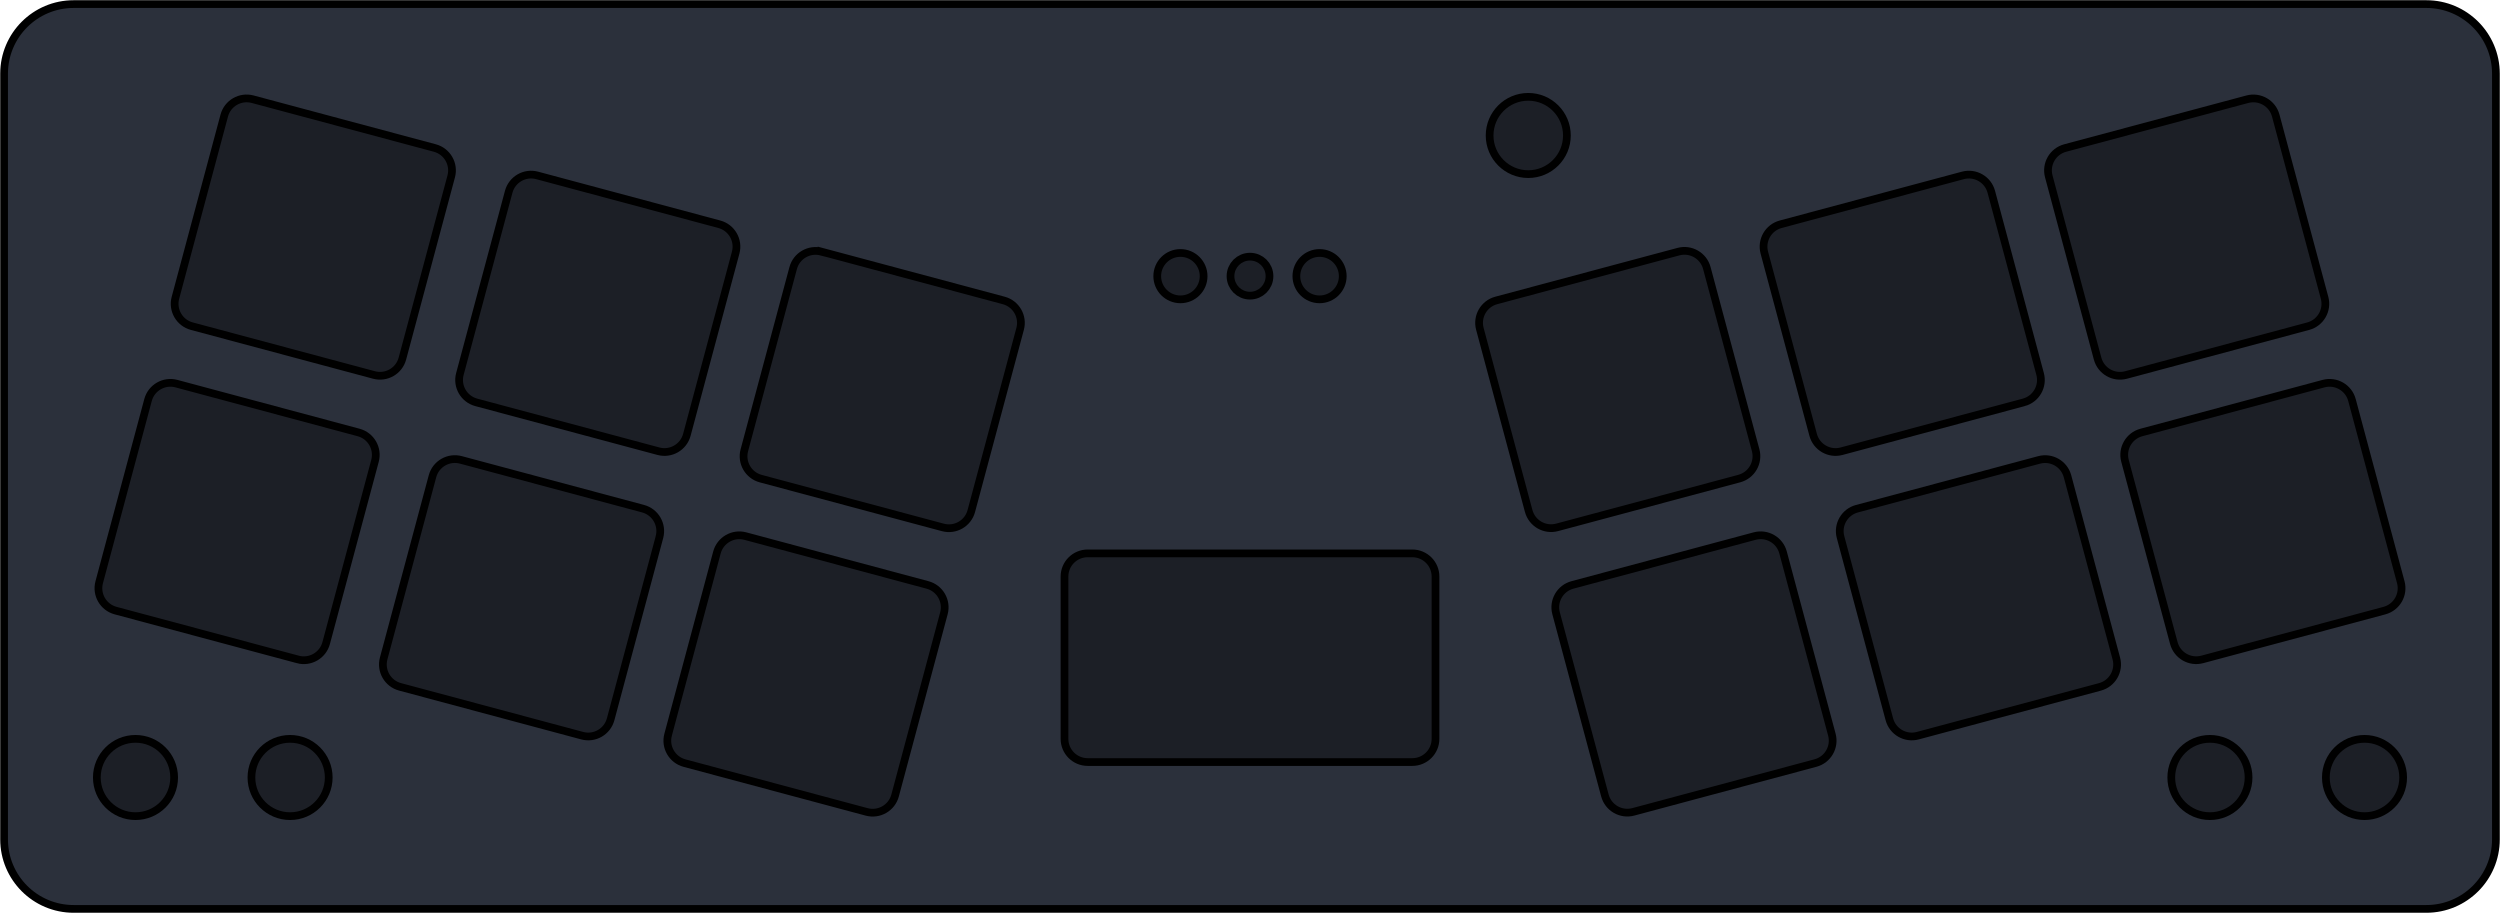
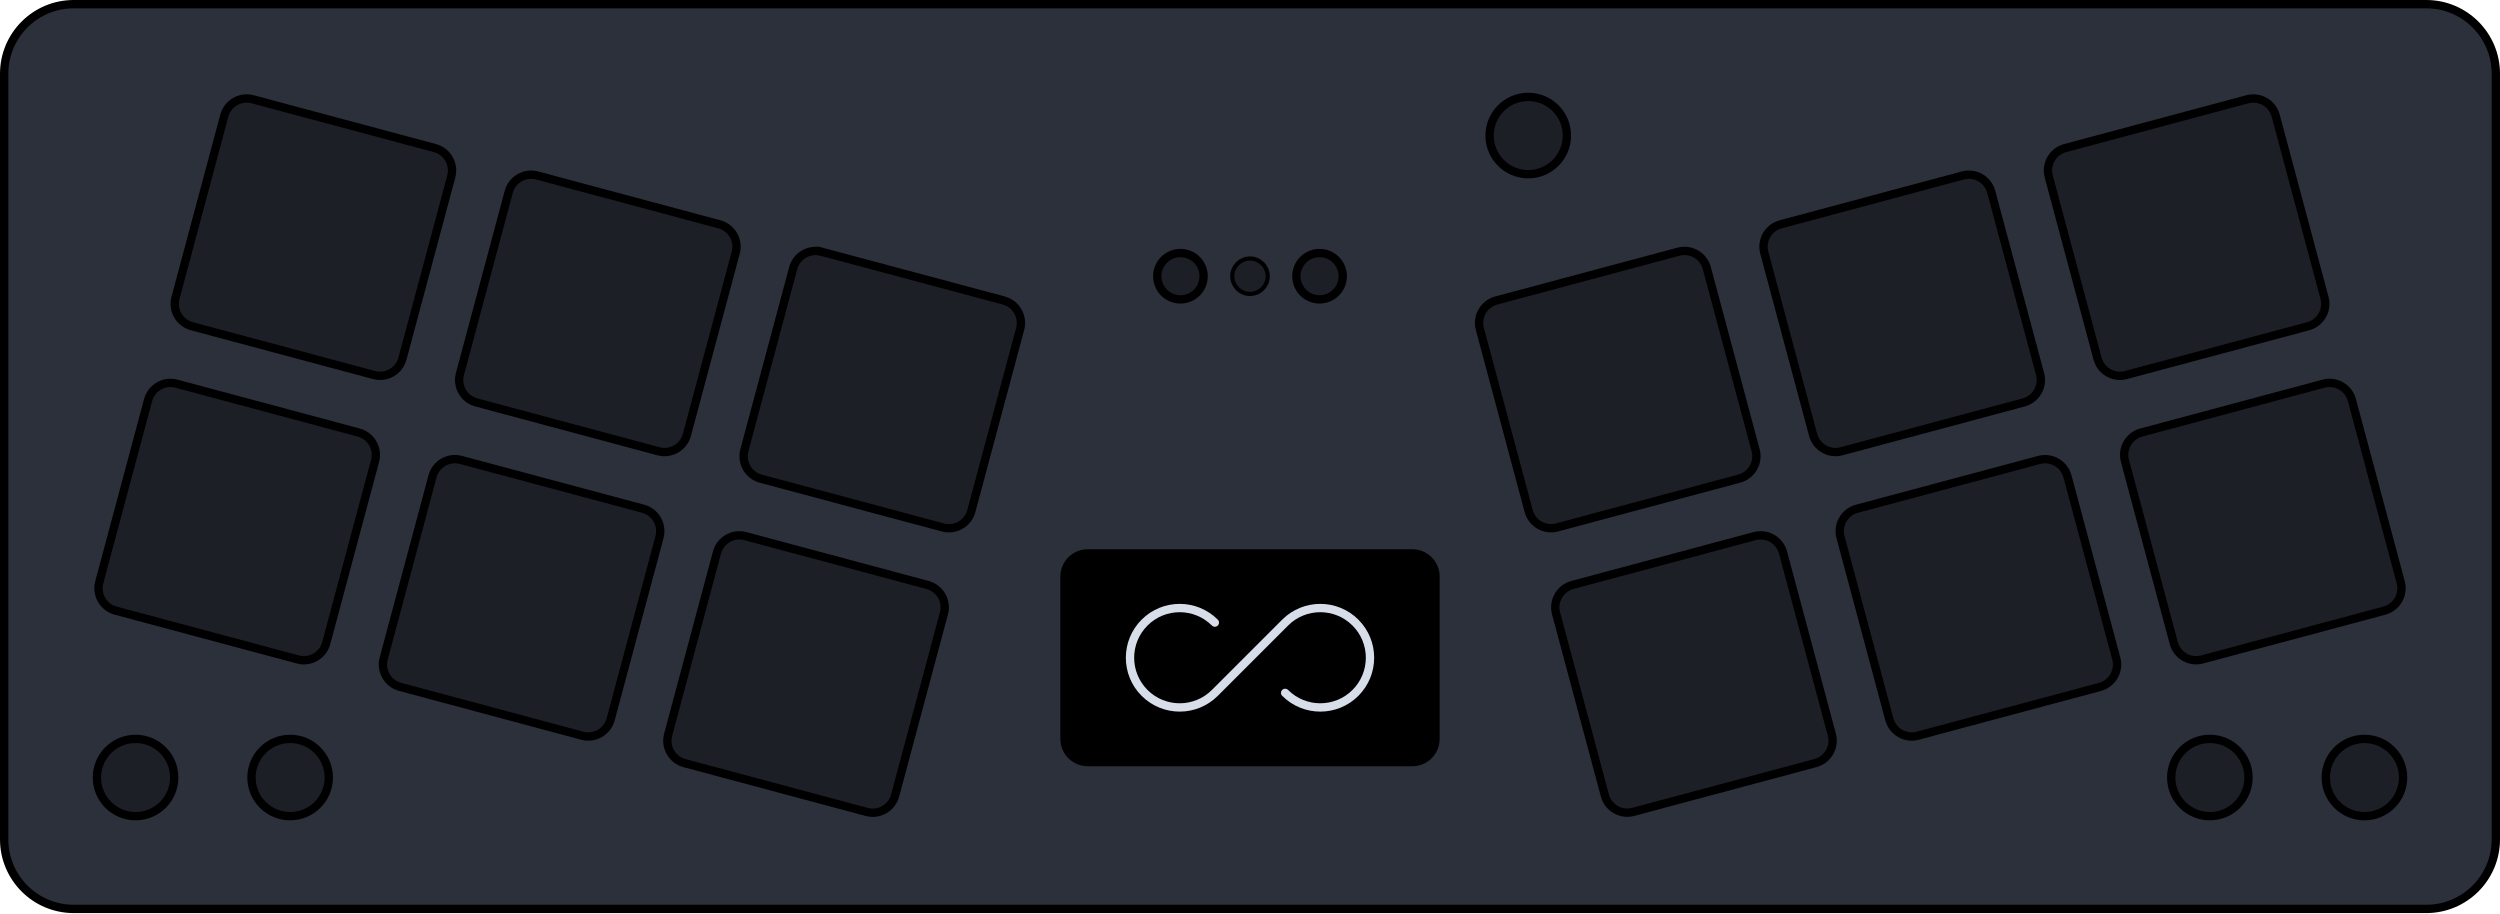
- <svg xmlns="http://www.w3.org/2000/svg" viewBox="0 0 611.224 223.216" width="611.224" height="223.216" version="1.1" id="svg178">
+ <svg xmlns="http://www.w3.org/2000/svg" viewBox="0 0 600.145 219.193" width="600.145" height="219.193" version="1.1" id="svg178" xml:space="preserve">
  <defs id="defs4">
    <marker id="DistanceX" orient="auto" refX="0" refY="0" style="overflow:visible">
      <path d="M 3,-3 -3,3 M 0,-5 V 5" style="stroke:#000000;stroke-width:0.5" id="path1" />
    </marker>
    <pattern id="Hatch" patternUnits="userSpaceOnUse" width="8" height="8" x="0" y="0">
      <path d="M8 4 l-4,4" stroke="#000000" stroke-width="0.25" linecap="square" id="path2" />
      <path d="M6 2 l-4,4" stroke="#000000" stroke-width="0.25" linecap="square" id="path3" />
      <path d="M4 0 l-4,4" stroke="#000000" stroke-width="0.25" linecap="square" id="path4" />
    </pattern>
    <symbol id="*MODEL_SPACE" />
    <symbol id="*PAPER_SPACE" />
  </defs>
-   <path fill="none" stroke="#000000" d="m 1,18.008 v 187.2 a 17.008,17.008 0 0 0 17.008,17.008 H 593.216 a 17.008,17.008 0 0 0 17.008,-17.008 v -187.2 A 17.008,17.008 0 0 0 593.216,1 H 18.008 A 17.008,17.008 0 0 0 1,18.008 Z" id="path18" style="display:inline;fill:#2b303b;fill-opacity:1;stroke-width:1.89;stroke-dasharray:none" />
-   <path fill="none" stroke="#000000" d="m 91.44,91.678 -44.539,-11.93 a 5.669,5.669 0 0 1 -4.009,-6.944 l 11.934,-44.54 a 5.669,5.669 0 0 1 6.943,-4.009 l 44.539,11.93 a 5.669,5.669 0 0 1 4.009,6.943 l -11.934,44.54 A 5.669,5.669 0 0 1 91.44,91.678 Z" id="pin27" style="fill:#1c1f26;stroke-width:1.89;stroke-dasharray:none;fill-opacity:1" />
-   <path fill="none" stroke="#000000" d="m 179.864,61.768 -11.934,44.54 a 5.669,5.669 0 0 1 -6.943,4.009 l -44.539,-11.94 a 5.669,5.669 0 0 1 -4.009,-6.944 l 11.934,-44.54 a 5.669,5.669 0 0 1 6.943,-4.009 l 44.539,11.94 a 5.669,5.669 0 0 1 4.009,6.943 z" id="pin28" style="fill:#1c1f26;fill-opacity:1;stroke-width:1.89;stroke-dasharray:none" />
-   <path fill="none" stroke="#000000" d="m 587.547,190.091 a 9.449,9.449 0 0 0 -18.898,0 9.449,9.449 0 0 0 18.898,0 z" id="pin09" style="fill:#1c1f26;fill-opacity:1;stroke-width:1.89;stroke-dasharray:none" />
-   <path fill="none" stroke="#000000" d="m 556.398,28.268 11.934,44.54 a 5.669,5.669 0 0 1 -4.009,6.944 l -44.539,11.93 a 5.669,5.669 0 0 1 -6.943,-4.009 l -11.934,-44.54 a 5.669,5.669 0 0 1 4.009,-6.943 l 44.539,-11.93 a 5.669,5.669 0 0 1 6.943,4.009 z" id="pin04" style="fill:#1c1f26;stroke-width:1.89;stroke-dasharray:none;fill-opacity:1" />
-   <path fill="none" stroke="#000000" d="m 575.033,97.808 11.934,44.54 a 5.669,5.669 0 0 1 -4.009,6.943 l -44.539,11.93 a 5.669,5.669 0 0 1 -6.943,-4.009 L 519.542,112.678 a 5.669,5.669 0 0 1 4.009,-6.943 l 44.539,-11.94 a 5.669,5.669 0 0 1 6.943,4.009 z" id="pin07" style="fill:#1c1f26;stroke-width:1.89;stroke-dasharray:none;fill-opacity:1" />
-   <path fill="none" stroke="#000000" d="m 549.751,190.091 a 9.449,9.449 0 0 0 -18.898,0 9.449,9.449 0 0 0 18.898,0 z" id="pin08" style="fill:#1c1f26;fill-opacity:1;stroke-width:1.89;stroke-dasharray:none" />
-   <path fill="none" stroke="#000000" d="m 461.929,175.858 -11.934,-44.54 a 5.669,5.669 0 0 1 4.009,-6.944 l 44.539,-11.93 a 5.669,5.669 0 0 1 6.943,4.009 l 11.934,44.54 a 5.669,5.669 0 0 1 -4.009,6.943 l -44.539,11.93 a 5.669,5.669 0 0 1 -6.943,-4.009 z" id="pin06" style="fill:#1c1f26;stroke-width:1.89;stroke-dasharray:none;fill-opacity:1" />
-   <path fill="none" stroke="#000000" d="m 80.37,190.091 a 9.449,9.449 0 0 0 -18.898,0 9.449,9.449 0 0 0 18.898,0 z" id="pin13" style="fill:#1c1f26;fill-opacity:1;stroke-width:1.89;stroke-dasharray:none" />
-   <path fill="none" stroke="#000000" d="m 392.382,194.488 -11.934,-44.54 a 5.669,5.669 0 0 1 4.009,-6.943 l 44.539,-11.94 a 5.669,5.669 0 0 1 6.943,4.009 l 11.934,44.54 a 5.669,5.669 0 0 1 -4.009,6.944 l -44.539,11.93 a 5.669,5.669 0 0 1 -6.943,-4.009 z" id="pin05" style="fill:#1c1f26;stroke-width:1.89;stroke-dasharray:none;fill-opacity:1" />
-   <path fill="none" stroke="#000000" d="m 494.777,98.378 -44.539,11.94 a 5.669,5.669 0 0 1 -6.943,-4.009 l -11.934,-44.54 a 5.669,5.669 0 0 1 4.009,-6.943 l 44.539,-11.94 a 5.669,5.669 0 0 1 6.943,4.009 l 11.934,44.54 a 5.669,5.669 0 0 1 -4.009,6.944 z" id="pin03" style="fill:#1c1f26;stroke-width:1.89;stroke-dasharray:none;fill-opacity:1" />
-   <path fill="none" stroke="#000000" d="m 260.258,180.642 a 5.669,5.669 0 0 0 5.669,5.669 h 79.37 a 5.669,5.669 0 0 0 5.669,-5.669 v -39.68 a 5.669,5.669 0 0 0 -5.669,-5.669 h -79.37 a 5.669,5.669 0 0 0 -5.669,5.669 z" id="path15" style="fill:#1c1f26;fill-opacity:1;stroke-width:1.89;stroke-dasharray:none" />
-   <path fill="none" stroke="#000000" d="m 163.35,179.618 11.934,-44.54 a 5.669,5.669 0 0 1 6.943,-4.009 l 44.539,11.94 a 5.669,5.669 0 0 1 4.009,6.943 l -11.934,44.54 a 5.669,5.669 0 0 1 -6.943,4.009 l -44.539,-11.93 a 5.669,5.669 0 0 1 -4.009,-6.944 z" id="pin26" style="fill:#1c1f26;fill-opacity:1;stroke-width:1.89;stroke-dasharray:none" />
-   <path fill="none" stroke="#000000" d="m 200.863,61.528 44.539,11.93 a 5.669,5.669 0 0 1 4.009,6.944 l -11.934,44.54 a 5.669,5.669 0 0 1 -6.943,4.009 l -44.539,-11.93 a 5.669,5.669 0 0 1 -4.009,-6.943 l 11.934,-44.53 a 5.669,5.669 0 0 1 6.943,-4.009 z" id="pin29" style="fill:#1c1f26;stroke-width:1.89;stroke-dasharray:none;fill-opacity:1" />
-   <path fill="none" stroke="#000000" d="m 161.229,131.318 -11.934,44.54 a 5.669,5.669 0 0 1 -6.943,4.009 L 97.812,167.928 a 5.669,5.669 0 0 1 -4.009,-6.943 l 11.934,-44.54 a 5.669,5.669 0 0 1 6.943,-4.009 l 44.539,11.93 a 5.669,5.669 0 0 1 4.009,6.944 z" id="pin15" style="fill:#1c1f26;fill-opacity:1;stroke-width:1.89;stroke-dasharray:none" />
-   <path fill="none" stroke="#000000" d="m 373.747,124.938 -11.934,-44.54 a 5.669,5.669 0 0 1 4.009,-6.944 l 44.539,-11.93 a 5.669,5.669 0 0 1 6.943,4.009 l 11.934,44.53 a 5.669,5.669 0 0 1 -4.009,6.943 l -44.539,11.93 a 5.669,5.669 0 0 1 -6.943,-4.009 z" id="pin02" style="fill:#1c1f26;stroke-width:1.89;stroke-dasharray:none;fill-opacity:1" />
-   <path fill="none" stroke="#000000" d="m 42.575,190.091 a 9.449,9.449 0 0 0 -18.898,0 9.449,9.449 0 0 0 18.898,0 z" id="pin12" style="fill:#1c1f26;fill-opacity:1;stroke-width:1.89;stroke-dasharray:none" />
-   <path fill="none" stroke="#000000" d="m 294.273,67.518 a 5.669,5.669 0 0 0 -11.339,0 5.669,5.669 0 0 0 11.339,0 z" id="path22" style="fill:#1c1f26;fill-opacity:1;stroke-width:1.89;stroke-dasharray:none" />
-   <path fill="none" stroke="#000000" d="m 72.805,161.227 a 5.669,5.669 0 0 0 6.943,-4.009 l 11.934,-44.54 a 5.669,5.669 0 0 0 -4.009,-6.943 l -44.539,-11.94 a 5.669,5.669 0 0 0 -6.943,4.009 l -11.934,44.54 a 5.669,5.669 0 0 0 4.009,6.943 l 44.539,11.93 z" id="pin14" style="fill:#1c1f26;fill-opacity:1;stroke-width:1.89;stroke-dasharray:none" />
-   <path fill="none" stroke="#000000" d="m 328.289,67.518 a 5.669,5.669 0 0 0 -11.339,0 5.669,5.669 0 0 0 11.339,0 z" id="path24" style="fill:#1c1f26;fill-opacity:1;stroke-width:1.89;stroke-dasharray:none" />
-   <path fill="none" stroke="#000000" d="m 383.092,33.124 a 9.449,9.449 0 0 0 -18.898,0 9.449,9.449 0 0 0 18.898,0 z" id="pin01" style="fill:#1c1f26;fill-opacity:1;stroke-width:1.89;stroke-dasharray:none" />
-   <ellipse style="fill:#1c1f26;fill-opacity:1;stroke:#000000;stroke-width:3.78;stroke-linecap:round;stroke-dasharray:none;stroke-opacity:1;paint-order:markers stroke fill" id="board-led" cx="305.612" cy="67.518" rx="3.821" ry="3.821" />
+   <path fill="none" stroke="#000000" d="M 1,17.699 V 201.494 a 16.699,16.699 0 0 0 16.699,16.699 H 582.446 A 16.699,16.699 0 0 0 599.145,201.494 V 17.699 A 16.699,16.699 0 0 0 582.446,1 H 17.699 A 16.699,16.699 0 0 0 1,17.699 Z" id="path18" style="display:inline;fill:#2b303b;fill-opacity:1;stroke-width:2;stroke-dasharray:none" />
+   <path fill="none" stroke="#000000" d="M 89.795,90.029 46.066,78.316 a 5.566,5.566 0 0 1 -3.936,-6.817 l 11.717,-43.73 a 5.566,5.566 0 0 1 6.817,-3.936 L 104.394,35.546 a 5.566,5.566 0 0 1 3.936,6.817 L 96.612,86.093 a 5.566,5.566 0 0 1 -6.817,3.936 z" id="pin27" style="fill:#1c1f26;fill-opacity:1;stroke-width:2;stroke-dasharray:none" />
+   <path fill="none" stroke="#000000" d="m 176.611,60.663 -11.717,43.73 a 5.566,5.566 0 0 1 -6.817,3.936 L 114.348,96.606 a 5.566,5.566 0 0 1 -3.936,-6.817 l 11.717,-43.73 a 5.566,5.566 0 0 1 6.817,-3.936 l 43.729,11.723 a 5.566,5.566 0 0 1 3.936,6.817 z" id="pin28" style="fill:#1c1f26;fill-opacity:1;stroke-width:2;stroke-dasharray:none" />
+   <path fill="none" stroke="#000000" d="m 576.88,186.652 a 9.277,9.277 0 0 0 -18.554,0 9.277,9.277 0 0 0 18.554,0 z" id="pin09" style="fill:#1c1f26;fill-opacity:1;stroke-width:2;stroke-dasharray:none" />
+   <path fill="none" stroke="#000000" d="m 546.298,27.772 11.717,43.73 a 5.566,5.566 0 0 1 -3.936,6.817 L 510.35,90.032 A 5.566,5.566 0 0 1 503.533,86.096 L 491.816,42.366 a 5.566,5.566 0 0 1 3.936,-6.817 l 43.729,-11.713 a 5.566,5.566 0 0 1 6.817,3.936 z" id="pin04" style="fill:#1c1f26;fill-opacity:1;stroke-width:2;stroke-dasharray:none" />
+   <path fill="none" stroke="#000000" d="m 564.594,96.047 11.717,43.73 a 5.566,5.566 0 0 1 -3.936,6.817 l -43.729,11.713 a 5.566,5.566 0 0 1 -6.817,-3.936 l -11.717,-43.725 a 5.566,5.566 0 0 1 3.936,-6.817 l 43.729,-11.723 a 5.566,5.566 0 0 1 6.817,3.936 z" id="pin07" style="fill:#1c1f26;fill-opacity:1;stroke-width:2;stroke-dasharray:none" />
+   <path fill="none" stroke="#000000" d="m 539.772,186.652 a 9.277,9.277 0 0 0 -18.554,0 9.277,9.277 0 0 0 18.554,0 z" id="pin08" style="fill:#1c1f26;fill-opacity:1;stroke-width:2;stroke-dasharray:none" />
+   <path fill="none" stroke="#000000" d="m 453.547,172.678 -11.717,-43.73 a 5.566,5.566 0 0 1 3.936,-6.817 l 43.729,-11.713 a 5.566,5.566 0 0 1 6.817,3.936 l 11.717,43.73 a 5.566,5.566 0 0 1 -3.936,6.817 l -43.729,11.713 a 5.566,5.566 0 0 1 -6.817,-3.936 z" id="pin06" style="fill:#1c1f26;fill-opacity:1;stroke-width:2;stroke-dasharray:none" />
+   <path fill="none" stroke="#000000" d="m 78.927,186.652 a 9.277,9.277 0 0 0 -18.554,0 9.277,9.277 0 0 0 18.554,0 z" id="pin13" style="fill:#1c1f26;fill-opacity:1;stroke-width:2;stroke-dasharray:none" />
+   <path fill="none" stroke="#000000" d="m 385.265,190.969 -11.717,-43.73 a 5.566,5.566 0 0 1 3.936,-6.817 l 43.729,-11.723 a 5.566,5.566 0 0 1 6.817,3.936 l 11.717,43.73 a 5.566,5.566 0 0 1 -3.936,6.817 l -43.729,11.713 a 5.566,5.566 0 0 1 -6.817,-3.936 z" id="pin05" style="fill:#1c1f26;fill-opacity:1;stroke-width:2;stroke-dasharray:none" />
+   <path fill="none" stroke="#000000" d="m 485.797,96.607 -43.729,11.723 a 5.566,5.566 0 0 1 -6.817,-3.936 L 423.534,60.664 a 5.566,5.566 0 0 1 3.936,-6.817 l 43.729,-11.723 a 5.566,5.566 0 0 1 6.817,3.936 l 11.717,43.73 a 5.566,5.566 0 0 1 -3.936,6.817 z" id="pin03" style="fill:#1c1f26;fill-opacity:1;stroke-width:2;stroke-dasharray:none" />
+   <path fill="none" stroke="#000000" d="m 255.543,177.375 a 5.566,5.566 0 0 0 5.566,5.566 h 77.927 a 5.566,5.566 0 0 0 5.566,-5.566 v -38.958 a 5.566,5.566 0 0 0 -5.566,-5.566 h -77.927 a 5.566,5.566 0 0 0 -5.566,5.566 z" id="path15" style="fill:#000000;fill-opacity:1;stroke-width:2;stroke-dasharray:none" />
+   <path fill="none" stroke="#000000" d="m 160.398,176.37 11.717,-43.73 a 5.566,5.566 0 0 1 6.817,-3.936 l 43.729,11.723 a 5.566,5.566 0 0 1 3.936,6.817 l -11.717,43.73 a 5.566,5.566 0 0 1 -6.817,3.936 L 164.333,183.197 a 5.566,5.566 0 0 1 -3.936,-6.817 z" id="pin26" style="fill:#1c1f26;fill-opacity:1;stroke-width:2;stroke-dasharray:none" />
+   <path fill="none" stroke="#000000" d="m 197.228,60.427 43.729,11.713 a 5.566,5.566 0 0 1 3.936,6.817 l -11.717,43.73 a 5.566,5.566 0 0 1 -6.817,3.936 l -43.729,-11.713 a 5.566,5.566 0 0 1 -3.936,-6.817 l 11.717,-43.72 a 5.566,5.566 0 0 1 6.817,-3.936 z" id="pin29" style="fill:#1c1f26;fill-opacity:1;stroke-width:2;stroke-dasharray:none" />
+   <path fill="none" stroke="#000000" d="m 158.315,128.948 -11.717,43.73 a 5.566,5.566 0 0 1 -6.817,3.936 L 96.051,164.892 a 5.566,5.566 0 0 1 -3.936,-6.817 l 11.717,-43.73 a 5.566,5.566 0 0 1 6.817,-3.936 l 43.729,11.713 a 5.566,5.566 0 0 1 3.936,6.817 z" id="pin15" style="fill:#1c1f26;fill-opacity:1;stroke-width:2;stroke-dasharray:none" />
+   <path fill="none" stroke="#000000" d="m 366.969,122.684 -11.717,-43.73 a 5.566,5.566 0 0 1 3.936,-6.817 L 402.916,60.424 a 5.566,5.566 0 0 1 6.817,3.936 l 11.717,43.72 a 5.566,5.566 0 0 1 -3.936,6.817 l -43.729,11.713 a 5.566,5.566 0 0 1 -6.817,-3.936 z" id="pin02" style="fill:#1c1f26;fill-opacity:1;stroke-width:2;stroke-dasharray:none" />
+   <path fill="none" stroke="#000000" d="m 41.819,186.652 a 9.277,9.277 0 0 0 -18.554,0 9.277,9.277 0 0 0 18.554,0 z" id="pin12" style="fill:#1c1f26;fill-opacity:1;stroke-width:2;stroke-dasharray:none" />
+   <path fill="none" stroke="#000000" d="m 288.94,66.308 a 5.566,5.566 0 0 0 -11.132,0 5.566,5.566 0 0 0 11.132,0 z" id="path22" style="fill:#1c1f26;fill-opacity:1;stroke-width:2;stroke-dasharray:none" />
+   <path fill="none" stroke="#000000" d="m 71.499,158.313 a 5.566,5.566 0 0 0 6.817,-3.936 l 11.717,-43.73 A 5.566,5.566 0 0 0 86.097,103.83 L 42.368,92.108 a 5.566,5.566 0 0 0 -6.817,3.936 l -11.717,43.73 a 5.566,5.566 0 0 0 3.936,6.817 l 43.729,11.713 z" id="pin14" style="fill:#1c1f26;fill-opacity:1;stroke-width:2;stroke-dasharray:none" />
+   <path fill="none" stroke="#000000" d="m 322.337,66.308 a 5.566,5.566 0 0 0 -11.132,0 5.566,5.566 0 0 0 11.132,0 z" id="path24" style="fill:#1c1f26;fill-opacity:1;stroke-width:2;stroke-dasharray:none" />
+   <path fill="none" stroke="#000000" d="m 376.144,32.54 a 9.277,9.277 0 0 0 -18.554,0 9.277,9.277 0 0 0 18.554,0 z" id="pin01" style="fill:#1c1f26;fill-opacity:1;stroke-width:2;stroke-dasharray:none" />
+   <ellipse style="fill:#1c1f26;fill-opacity:1;stroke:#000000;stroke-width:2;stroke-linecap:round;stroke-dasharray:none;stroke-opacity:1;paint-order:markers stroke fill" id="board-led" cx="300.072" cy="66.308" rx="3.752" ry="3.752" />
+   <path fill="none" stroke="#000000" d="m 308.51,166.334 a 11.932,11.932 0 1 0 0,-16.875 l -16.875,16.875 a 11.932,11.932 0 1 1 0,-16.875" id="path7" style="stroke:#d8dee9;stroke-width:2;stroke-linecap:round;stroke-dasharray:none;stroke-opacity:1" />
</svg>
